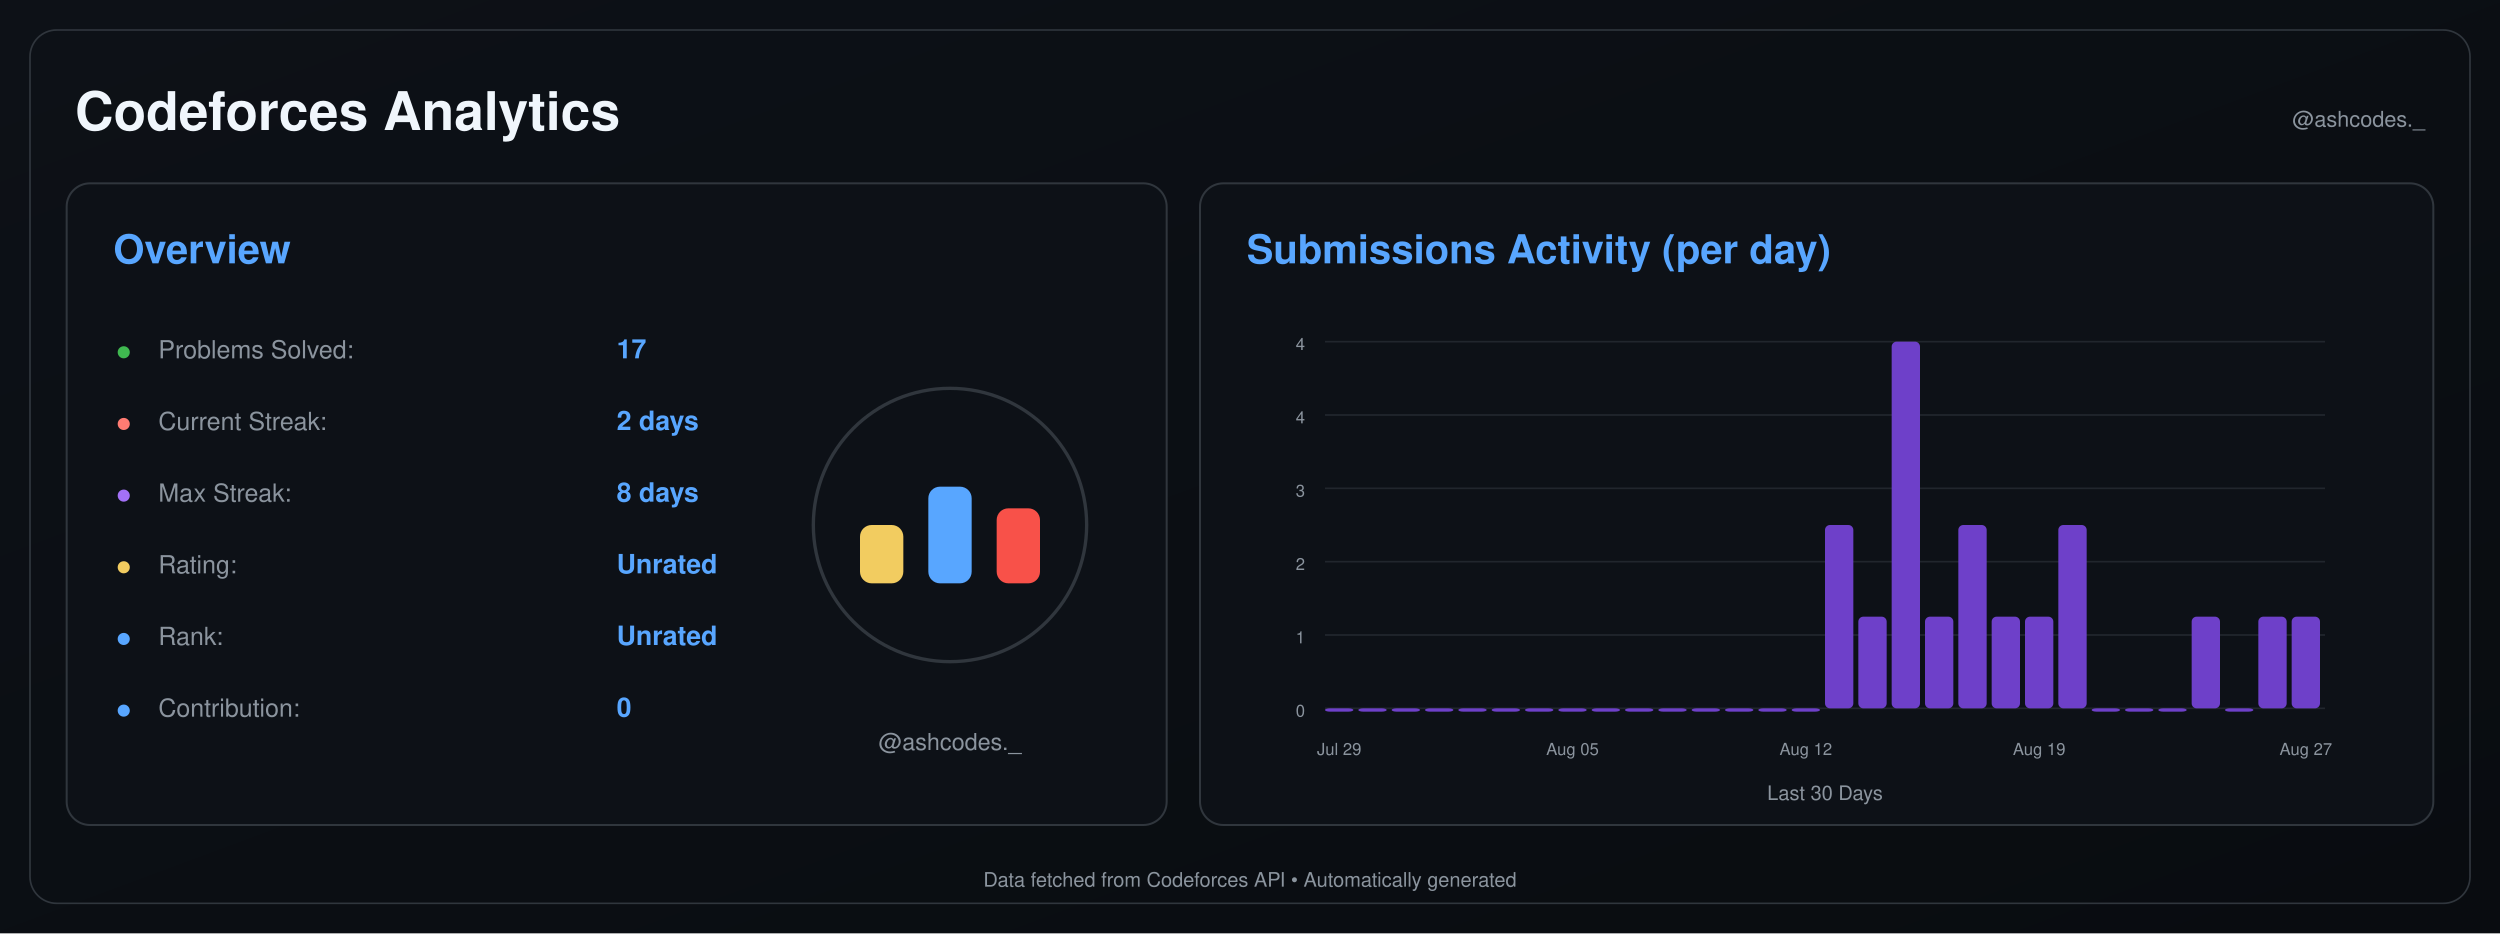
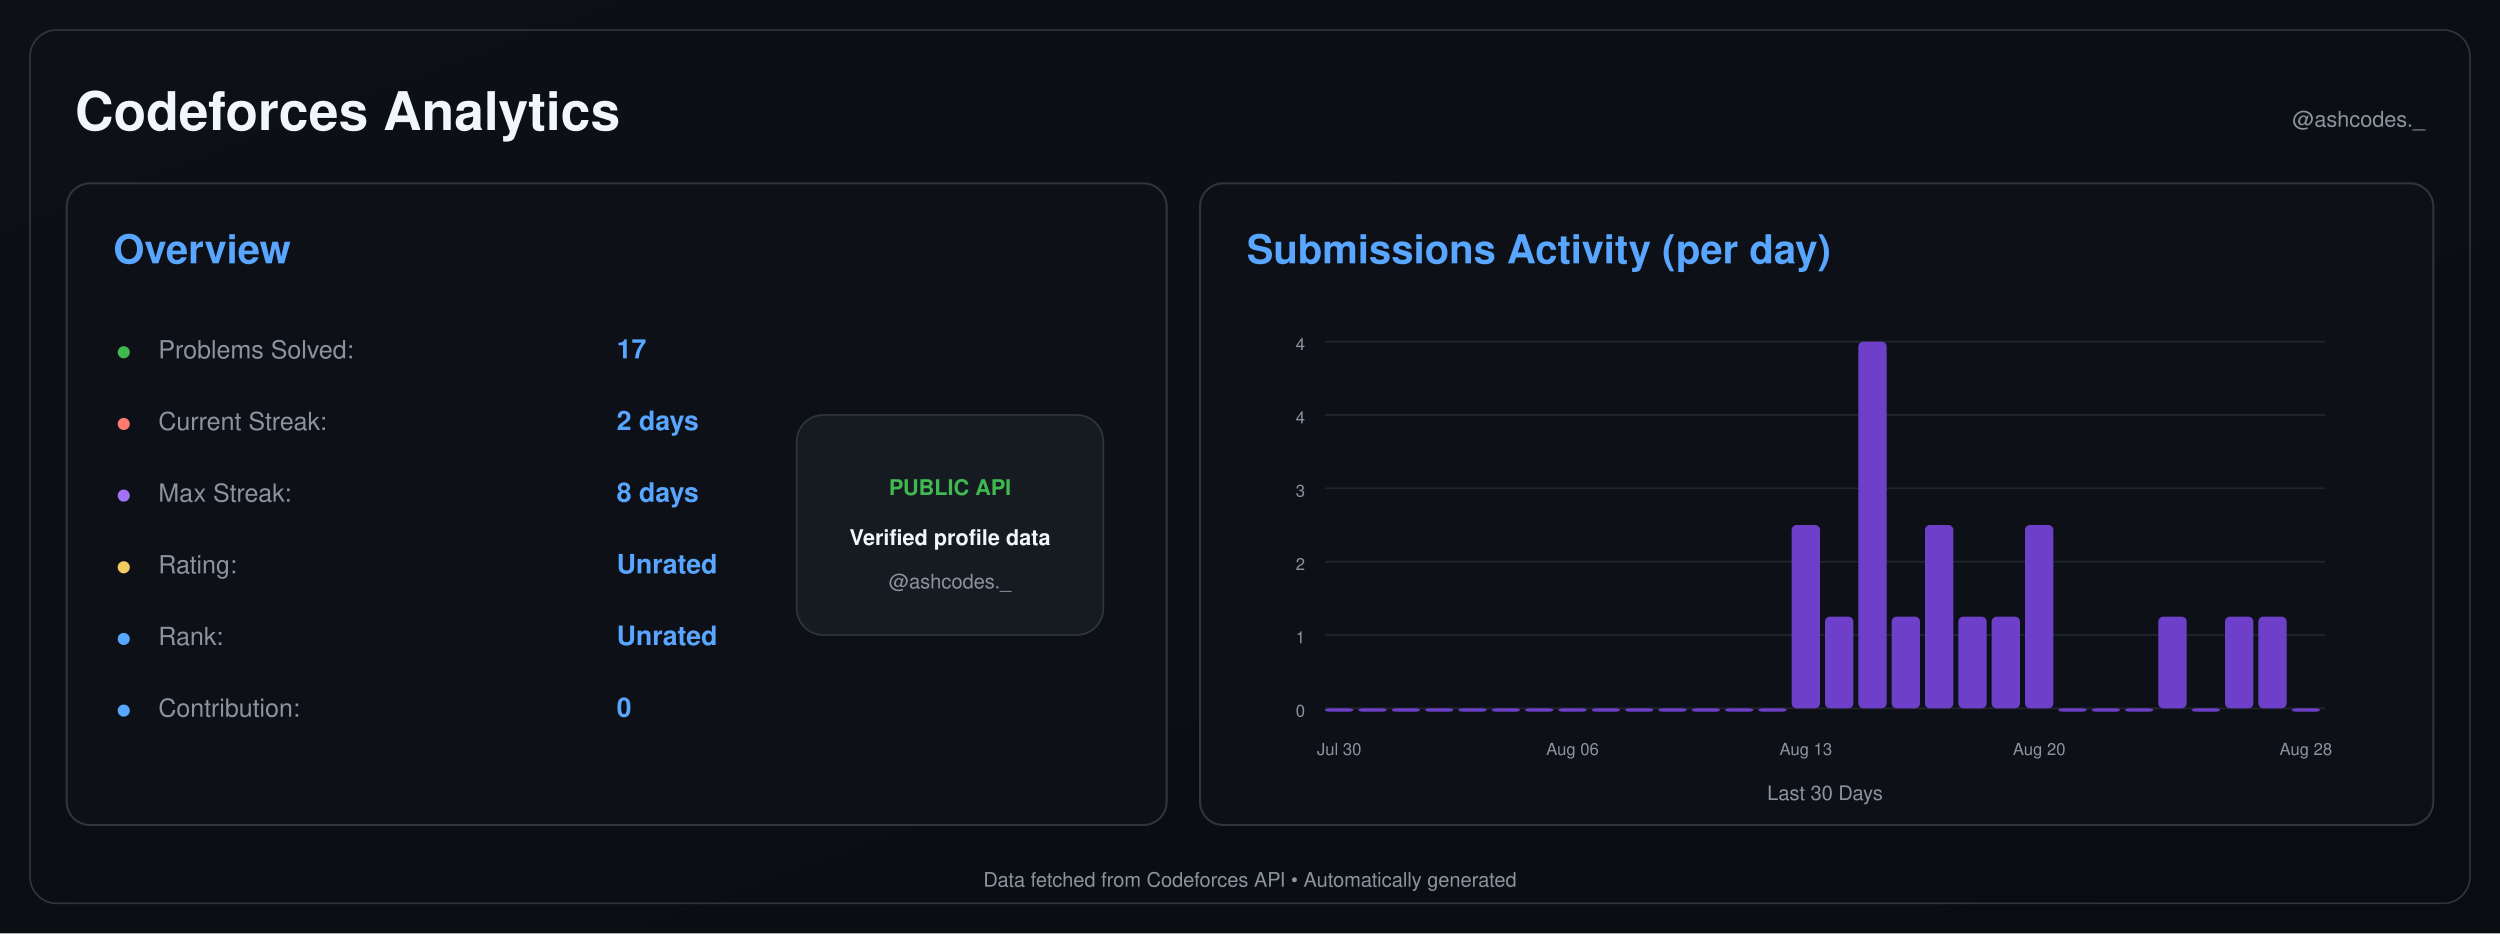
<svg xmlns="http://www.w3.org/2000/svg" width="1500" height="560" viewBox="0 0 1500 560">
  <defs>
    <linearGradient id="background" x1="0" y1="0" x2="1" y2="1">
      <stop offset="0%" stop-color="#0d1117" />
      <stop offset="100%" stop-color="#090c10" />
    </linearGradient>
  </defs>
  <rect width="1500" height="560" fill="url(#background)" />
  <rect x="18" y="18" width="1464" height="524" rx="16" fill="none" stroke="#30363d" />
  <text x="45" y="78" font-size="32" font-weight="600" fill="#f0f6fc" text-anchor="start" font-family="-apple-system,BlinkMacSystemFont,Segoe UI,Helvetica,Arial,sans-serif">Codeforces Analytics</text>
  <text x="1455" y="76" font-size="13" font-weight="400" fill="#8b949e" text-anchor="end" font-family="-apple-system,BlinkMacSystemFont,Segoe UI,Helvetica,Arial,sans-serif">@ashcodes._</text>
  <rect x="40" y="110" width="660" height="385" rx="14" fill="#0d1117" stroke="#30363d" stroke-width="1.2" />
  <text x="68" y="158" font-size="24" font-weight="600" fill="#58a6ff" text-anchor="start" font-family="-apple-system,BlinkMacSystemFont,Segoe UI,Helvetica,Arial,sans-serif">Overview</text>
  <text x="70" y="215" font-size="14" font-weight="700" fill="#3fb950" text-anchor="start" font-family="-apple-system,BlinkMacSystemFont,Segoe UI,Helvetica,Arial,sans-serif">●</text>
  <text x="95" y="215" font-size="15" font-weight="400" fill="#8b949e" text-anchor="start" font-family="-apple-system,BlinkMacSystemFont,Segoe UI,Helvetica,Arial,sans-serif">Problems Solved:</text>
  <text x="370" y="215" font-size="16" font-weight="600" fill="#58a6ff" text-anchor="start" font-family="-apple-system,BlinkMacSystemFont,Segoe UI,Helvetica,Arial,sans-serif">17</text>
  <text x="70" y="258" font-size="14" font-weight="700" fill="#ff7b72" text-anchor="start" font-family="-apple-system,BlinkMacSystemFont,Segoe UI,Helvetica,Arial,sans-serif">●</text>
  <text x="95" y="258" font-size="15" font-weight="400" fill="#8b949e" text-anchor="start" font-family="-apple-system,BlinkMacSystemFont,Segoe UI,Helvetica,Arial,sans-serif">Current Streak:</text>
  <text x="370" y="258" font-size="16" font-weight="600" fill="#58a6ff" text-anchor="start" font-family="-apple-system,BlinkMacSystemFont,Segoe UI,Helvetica,Arial,sans-serif">2 days</text>
  <text x="70" y="301" font-size="14" font-weight="700" fill="#a371f7" text-anchor="start" font-family="-apple-system,BlinkMacSystemFont,Segoe UI,Helvetica,Arial,sans-serif">●</text>
  <text x="95" y="301" font-size="15" font-weight="400" fill="#8b949e" text-anchor="start" font-family="-apple-system,BlinkMacSystemFont,Segoe UI,Helvetica,Arial,sans-serif">Max Streak:</text>
  <text x="370" y="301" font-size="16" font-weight="600" fill="#58a6ff" text-anchor="start" font-family="-apple-system,BlinkMacSystemFont,Segoe UI,Helvetica,Arial,sans-serif">8 days</text>
  <text x="70" y="344" font-size="14" font-weight="700" fill="#f2cc60" text-anchor="start" font-family="-apple-system,BlinkMacSystemFont,Segoe UI,Helvetica,Arial,sans-serif">●</text>
  <text x="95" y="344" font-size="15" font-weight="400" fill="#8b949e" text-anchor="start" font-family="-apple-system,BlinkMacSystemFont,Segoe UI,Helvetica,Arial,sans-serif">Rating:</text>
  <text x="370" y="344" font-size="16" font-weight="600" fill="#58a6ff" text-anchor="start" font-family="-apple-system,BlinkMacSystemFont,Segoe UI,Helvetica,Arial,sans-serif">Unrated</text>
  <text x="70" y="387" font-size="14" font-weight="700" fill="#58a6ff" text-anchor="start" font-family="-apple-system,BlinkMacSystemFont,Segoe UI,Helvetica,Arial,sans-serif">●</text>
  <text x="95" y="387" font-size="15" font-weight="400" fill="#8b949e" text-anchor="start" font-family="-apple-system,BlinkMacSystemFont,Segoe UI,Helvetica,Arial,sans-serif">Rank:</text>
  <text x="370" y="387" font-size="16" font-weight="600" fill="#58a6ff" text-anchor="start" font-family="-apple-system,BlinkMacSystemFont,Segoe UI,Helvetica,Arial,sans-serif">Unrated</text>
  <text x="70" y="430" font-size="14" font-weight="700" fill="#58a6ff" text-anchor="start" font-family="-apple-system,BlinkMacSystemFont,Segoe UI,Helvetica,Arial,sans-serif">●</text>
  <text x="95" y="430" font-size="15" font-weight="400" fill="#8b949e" text-anchor="start" font-family="-apple-system,BlinkMacSystemFont,Segoe UI,Helvetica,Arial,sans-serif">Contribution:</text>
  <text x="370" y="430" font-size="16" font-weight="600" fill="#58a6ff" text-anchor="start" font-family="-apple-system,BlinkMacSystemFont,Segoe UI,Helvetica,Arial,sans-serif">0</text>
-   <circle cx="570" cy="315" r="82" fill="#0d1117" stroke="#30363d" stroke-width="2" />
-   <rect x="516.0" y="315" width="26" height="35" rx="7" fill="#f2cc60" />
-   <rect x="557.0" y="292" width="26" height="58" rx="7" fill="#58a6ff" />
-   <rect x="598.0" y="305" width="26" height="45" rx="7" fill="#f85149" />
-   <text x="570" y="450" font-size="14" font-weight="400" fill="#8b949e" text-anchor="middle" font-family="-apple-system,BlinkMacSystemFont,Segoe UI,Helvetica,Arial,sans-serif">@ashcodes._</text>
+   <rect x="478" y="249" width="184" height="132" rx="16" fill="#161b22" stroke="#30363d" />
+   <text x="570" y="297" font-size="13" font-weight="700" fill="#3fb950" text-anchor="middle" font-family="-apple-system,BlinkMacSystemFont,Segoe UI,Helvetica,Arial,sans-serif">PUBLIC API</text>
+   <text x="570" y="327" font-size="13" font-weight="600" fill="#f0f6fc" text-anchor="middle" font-family="-apple-system,BlinkMacSystemFont,Segoe UI,Helvetica,Arial,sans-serif">Verified profile data</text>
+   <text x="570" y="353" font-size="12" font-weight="400" fill="#8b949e" text-anchor="middle" font-family="-apple-system,BlinkMacSystemFont,Segoe UI,Helvetica,Arial,sans-serif">@ashcodes._</text>
  <rect x="720" y="110" width="740" height="385" rx="14" fill="#0d1117" stroke="#30363d" stroke-width="1.2" />
  <text x="748" y="158" font-size="24" font-weight="600" fill="#58a6ff" text-anchor="start" font-family="-apple-system,BlinkMacSystemFont,Segoe UI,Helvetica,Arial,sans-serif">Submissions Activity (per day)</text>
  <line x1="795" y1="425.0" x2="1395" y2="425.0" stroke="#21262d" stroke-width="1" />
  <text x="783" y="430.0" font-size="10" font-weight="400" fill="#8b949e" text-anchor="end" font-family="-apple-system,BlinkMacSystemFont,Segoe UI,Helvetica,Arial,sans-serif">0</text>
  <line x1="795" y1="381.0" x2="1395" y2="381.0" stroke="#21262d" stroke-width="1" />
  <text x="783" y="386.0" font-size="10" font-weight="400" fill="#8b949e" text-anchor="end" font-family="-apple-system,BlinkMacSystemFont,Segoe UI,Helvetica,Arial,sans-serif">1</text>
  <line x1="795" y1="337.0" x2="1395" y2="337.0" stroke="#21262d" stroke-width="1" />
  <text x="783" y="342.0" font-size="10" font-weight="400" fill="#8b949e" text-anchor="end" font-family="-apple-system,BlinkMacSystemFont,Segoe UI,Helvetica,Arial,sans-serif">2</text>
  <line x1="795" y1="293.0" x2="1395" y2="293.0" stroke="#21262d" stroke-width="1" />
  <text x="783" y="298.0" font-size="10" font-weight="400" fill="#8b949e" text-anchor="end" font-family="-apple-system,BlinkMacSystemFont,Segoe UI,Helvetica,Arial,sans-serif">3</text>
  <line x1="795" y1="249.0" x2="1395" y2="249.0" stroke="#21262d" stroke-width="1" />
  <text x="783" y="254.0" font-size="10" font-weight="400" fill="#8b949e" text-anchor="end" font-family="-apple-system,BlinkMacSystemFont,Segoe UI,Helvetica,Arial,sans-serif">4</text>
  <line x1="795" y1="205.0" x2="1395" y2="205.0" stroke="#21262d" stroke-width="1" />
  <text x="783" y="210.0" font-size="10" font-weight="400" fill="#8b949e" text-anchor="end" font-family="-apple-system,BlinkMacSystemFont,Segoe UI,Helvetica,Arial,sans-serif">4</text>
  <rect x="795.00" y="425.00" width="17.00" height="2.00" rx="3" fill="#6e40c9" />
  <rect x="815.00" y="425.00" width="17.00" height="2.00" rx="3" fill="#6e40c9" />
  <rect x="835.00" y="425.00" width="17.00" height="2.00" rx="3" fill="#6e40c9" />
  <rect x="855.00" y="425.00" width="17.00" height="2.00" rx="3" fill="#6e40c9" />
  <rect x="875.00" y="425.00" width="17.00" height="2.00" rx="3" fill="#6e40c9" />
  <rect x="895.00" y="425.00" width="17.00" height="2.00" rx="3" fill="#6e40c9" />
  <rect x="915.00" y="425.00" width="17.00" height="2.00" rx="3" fill="#6e40c9" />
  <rect x="935.00" y="425.00" width="17.00" height="2.00" rx="3" fill="#6e40c9" />
  <rect x="955.00" y="425.00" width="17.00" height="2.00" rx="3" fill="#6e40c9" />
  <rect x="975.00" y="425.00" width="17.00" height="2.00" rx="3" fill="#6e40c9" />
  <rect x="995.00" y="425.00" width="17.00" height="2.00" rx="3" fill="#6e40c9" />
  <rect x="1015.00" y="425.00" width="17.00" height="2.00" rx="3" fill="#6e40c9" />
  <rect x="1035.00" y="425.00" width="17.00" height="2.00" rx="3" fill="#6e40c9" />
  <rect x="1055.00" y="425.00" width="17.00" height="2.00" rx="3" fill="#6e40c9" />
-   <rect x="1075.00" y="425.00" width="17.00" height="2.00" rx="3" fill="#6e40c9" />
-   <rect x="1095.00" y="315.00" width="17.00" height="110.00" rx="3" fill="#6e40c9" />
-   <rect x="1115.00" y="370.00" width="17.00" height="55.00" rx="3" fill="#6e40c9" />
-   <rect x="1135.00" y="205.00" width="17.00" height="220.00" rx="3" fill="#6e40c9" />
-   <rect x="1155.00" y="370.00" width="17.00" height="55.00" rx="3" fill="#6e40c9" />
-   <rect x="1175.00" y="315.00" width="17.00" height="110.00" rx="3" fill="#6e40c9" />
+   <rect x="1075.00" y="315.00" width="17.00" height="110.00" rx="3" fill="#6e40c9" />
+   <rect x="1095.00" y="370.00" width="17.00" height="55.00" rx="3" fill="#6e40c9" />
+   <rect x="1115.00" y="205.00" width="17.00" height="220.00" rx="3" fill="#6e40c9" />
+   <rect x="1135.00" y="370.00" width="17.00" height="55.00" rx="3" fill="#6e40c9" />
+   <rect x="1155.00" y="315.00" width="17.00" height="110.00" rx="3" fill="#6e40c9" />
+   <rect x="1175.00" y="370.00" width="17.00" height="55.00" rx="3" fill="#6e40c9" />
  <rect x="1195.00" y="370.00" width="17.00" height="55.00" rx="3" fill="#6e40c9" />
-   <rect x="1215.00" y="370.00" width="17.00" height="55.00" rx="3" fill="#6e40c9" />
-   <rect x="1235.00" y="315.00" width="17.00" height="110.00" rx="3" fill="#6e40c9" />
+   <rect x="1215.00" y="315.00" width="17.00" height="110.00" rx="3" fill="#6e40c9" />
+   <rect x="1235.00" y="425.00" width="17.00" height="2.00" rx="3" fill="#6e40c9" />
  <rect x="1255.00" y="425.00" width="17.00" height="2.00" rx="3" fill="#6e40c9" />
  <rect x="1275.00" y="425.00" width="17.00" height="2.00" rx="3" fill="#6e40c9" />
-   <rect x="1295.00" y="425.00" width="17.00" height="2.00" rx="3" fill="#6e40c9" />
-   <rect x="1315.00" y="370.00" width="17.00" height="55.00" rx="3" fill="#6e40c9" />
-   <rect x="1335.00" y="425.00" width="17.00" height="2.00" rx="3" fill="#6e40c9" />
+   <rect x="1295.00" y="370.00" width="17.00" height="55.00" rx="3" fill="#6e40c9" />
+   <rect x="1315.00" y="425.00" width="17.00" height="2.00" rx="3" fill="#6e40c9" />
+   <rect x="1335.00" y="370.00" width="17.00" height="55.00" rx="3" fill="#6e40c9" />
  <rect x="1355.00" y="370.00" width="17.00" height="55.00" rx="3" fill="#6e40c9" />
-   <rect x="1375.00" y="370.00" width="17.00" height="55.00" rx="3" fill="#6e40c9" />
-   <text x="803.5" y="453" font-size="10" font-weight="400" fill="#8b949e" text-anchor="middle" font-family="-apple-system,BlinkMacSystemFont,Segoe UI,Helvetica,Arial,sans-serif">Jul 29</text>
-   <text x="943.5" y="453" font-size="10" font-weight="400" fill="#8b949e" text-anchor="middle" font-family="-apple-system,BlinkMacSystemFont,Segoe UI,Helvetica,Arial,sans-serif">Aug 05</text>
-   <text x="1083.5" y="453" font-size="10" font-weight="400" fill="#8b949e" text-anchor="middle" font-family="-apple-system,BlinkMacSystemFont,Segoe UI,Helvetica,Arial,sans-serif">Aug 12</text>
-   <text x="1223.5" y="453" font-size="10" font-weight="400" fill="#8b949e" text-anchor="middle" font-family="-apple-system,BlinkMacSystemFont,Segoe UI,Helvetica,Arial,sans-serif">Aug 19</text>
-   <text x="1383.5" y="453" font-size="10" font-weight="400" fill="#8b949e" text-anchor="middle" font-family="-apple-system,BlinkMacSystemFont,Segoe UI,Helvetica,Arial,sans-serif">Aug 27</text>
+   <rect x="1375.00" y="425.00" width="17.00" height="2.00" rx="3" fill="#6e40c9" />
+   <text x="803.5" y="453" font-size="10" font-weight="400" fill="#8b949e" text-anchor="middle" font-family="-apple-system,BlinkMacSystemFont,Segoe UI,Helvetica,Arial,sans-serif">Jul 30</text>
+   <text x="943.5" y="453" font-size="10" font-weight="400" fill="#8b949e" text-anchor="middle" font-family="-apple-system,BlinkMacSystemFont,Segoe UI,Helvetica,Arial,sans-serif">Aug 06</text>
+   <text x="1083.5" y="453" font-size="10" font-weight="400" fill="#8b949e" text-anchor="middle" font-family="-apple-system,BlinkMacSystemFont,Segoe UI,Helvetica,Arial,sans-serif">Aug 13</text>
+   <text x="1223.5" y="453" font-size="10" font-weight="400" fill="#8b949e" text-anchor="middle" font-family="-apple-system,BlinkMacSystemFont,Segoe UI,Helvetica,Arial,sans-serif">Aug 20</text>
+   <text x="1383.5" y="453" font-size="10" font-weight="400" fill="#8b949e" text-anchor="middle" font-family="-apple-system,BlinkMacSystemFont,Segoe UI,Helvetica,Arial,sans-serif">Aug 28</text>
  <text x="1095.0" y="480" font-size="12" font-weight="400" fill="#8b949e" text-anchor="middle" font-family="-apple-system,BlinkMacSystemFont,Segoe UI,Helvetica,Arial,sans-serif">Last 30 Days</text>
  <text x="750.0" y="532" font-size="12" font-weight="400" fill="#8b949e" text-anchor="middle" font-family="-apple-system,BlinkMacSystemFont,Segoe UI,Helvetica,Arial,sans-serif">Data fetched from Codeforces API • Automatically generated</text>
</svg>
